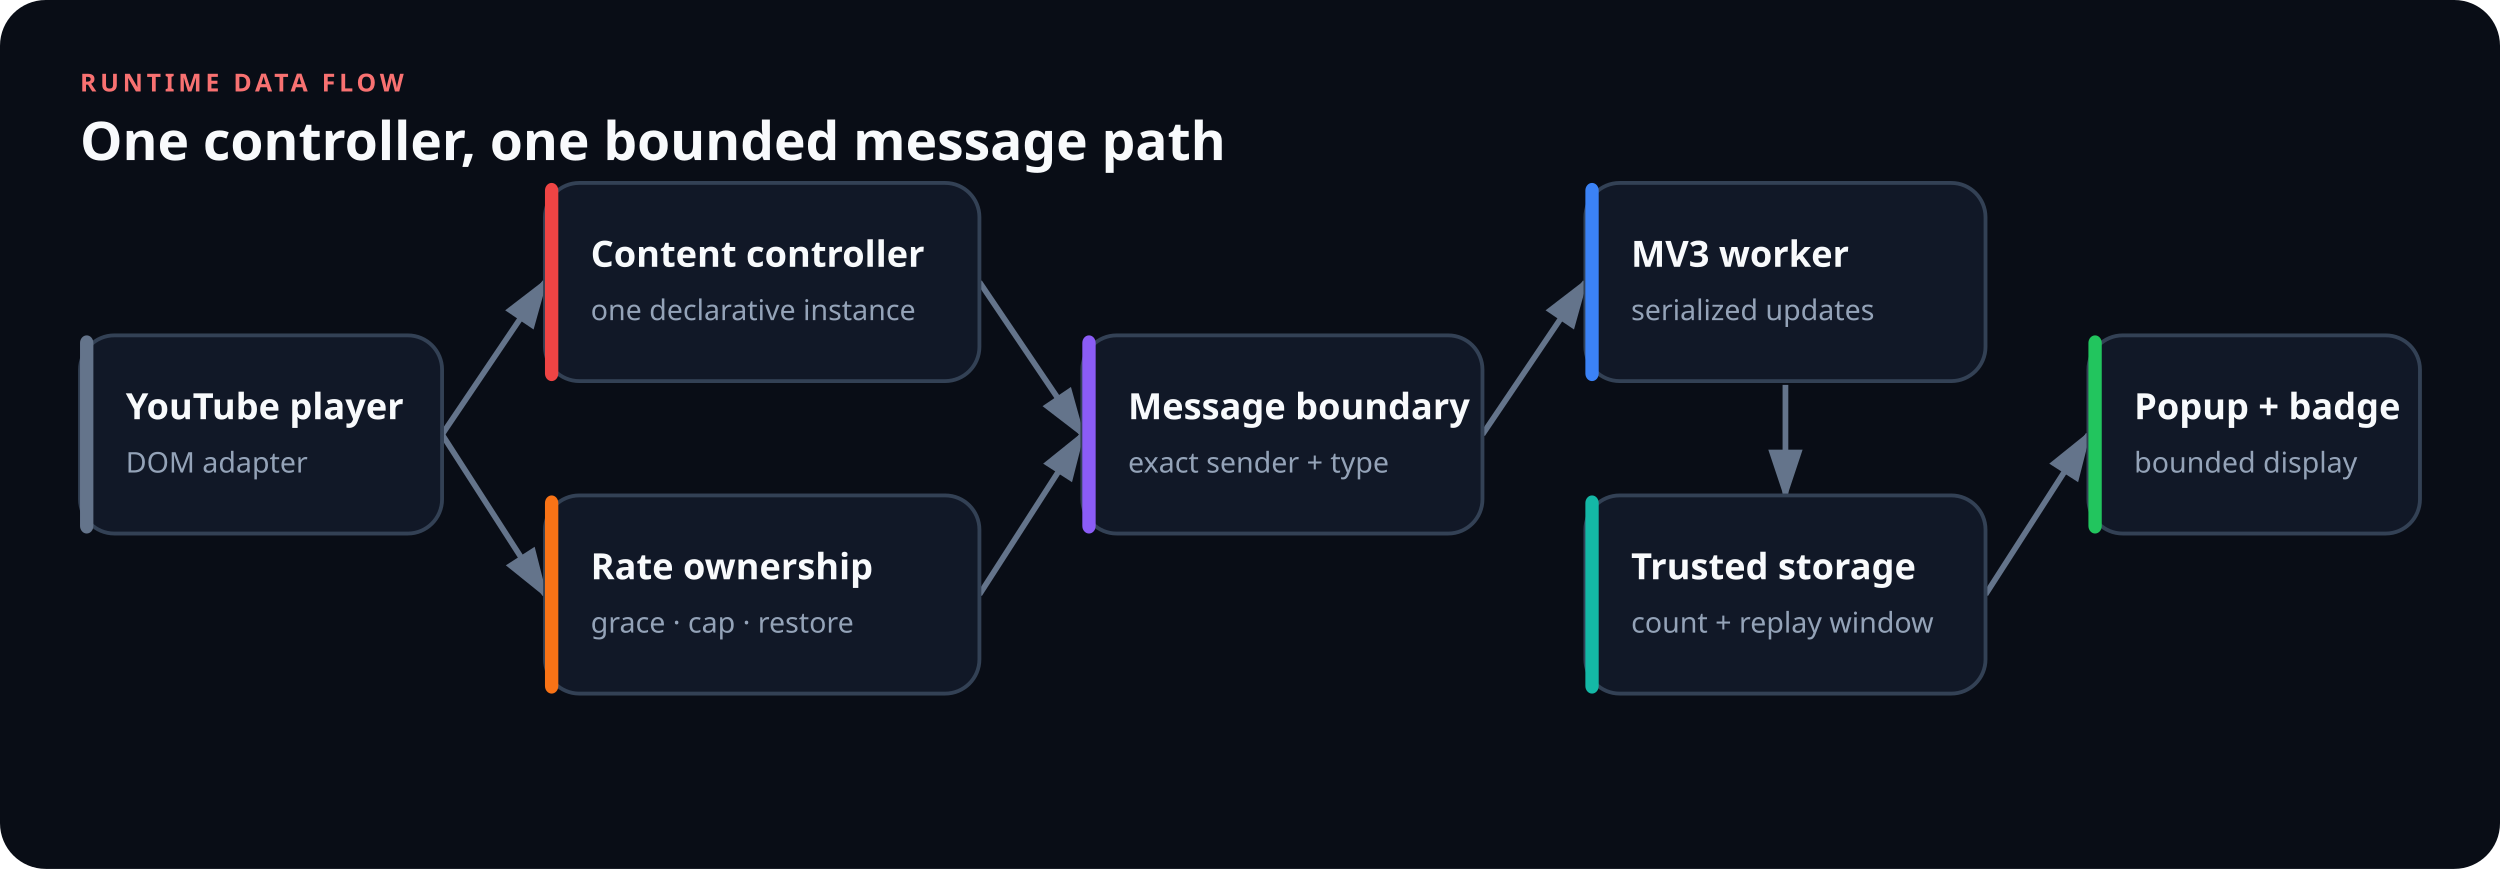
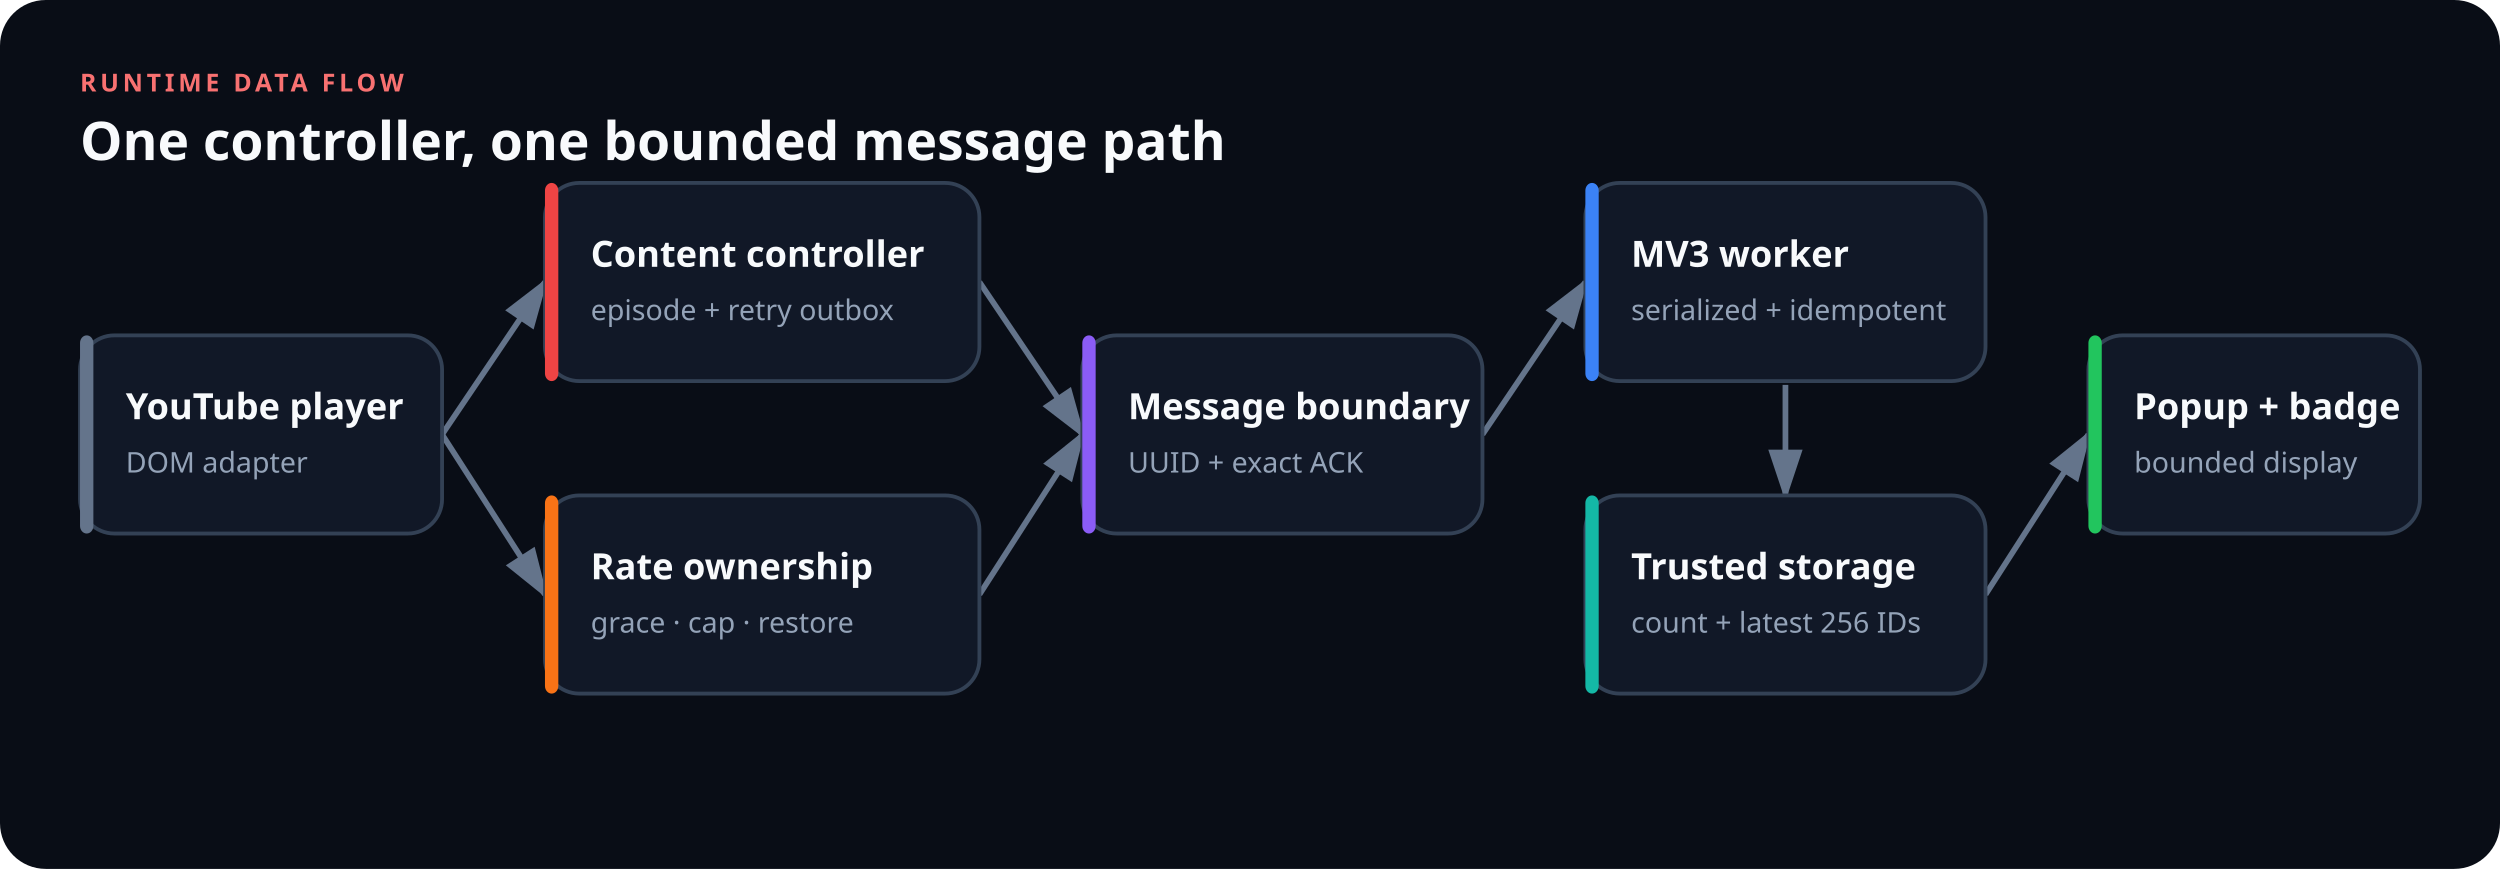
<svg xmlns="http://www.w3.org/2000/svg" width="1312" height="456" viewBox="0 0 1312 456" role="img" aria-labelledby="title description">
  <defs>
    <marker id="arrow" markerWidth="10" markerHeight="10" refX="8" refY="3" orient="auto" markerUnits="strokeWidth">
      <path d="M0,0 L0,6 L9,3 z" fill="#64748b" />
    </marker>
    <style>
      .title { fill: #f8fafc; font: 700 19px system-ui, sans-serif; }
      .detail { fill: #94a3b8; font: 500 15px system-ui, sans-serif; }
      .eyebrow { fill: #f87171; font: 700 13px system-ui, sans-serif; letter-spacing: 2px; }
      .heading { fill: #f8fafc; font: 750 28px system-ui, sans-serif; }
      .arrow { fill: none; stroke: #64748b; stroke-width: 3; marker-end: url(#arrow); }
    </style>
  </defs>
  <rect width="1312" height="456" rx="24" fill="#090d16" />
  <text x="42" y="48" class="eyebrow">RUNTIME DATA FLOW</text>
  <text x="42" y="84" class="heading">One controller, one bounded message path</text>
  <path d="M 232 228 L 286 148" class="arrow" />
  <path d="M 232 228 L 286 312" class="arrow" />
  <path d="M 514 148 L 568 228" class="arrow" />
  <path d="M 514 312 L 568 228" class="arrow" />
  <path d="M 778 228 L 832 148" class="arrow" />
  <path d="M 937 202 L 937 260" class="arrow" />
  <path d="M 1042 312 L 1096 228" class="arrow" />
  <g>
    <rect x="42" y="176" width="190" height="104" rx="18" fill="#111827" stroke="#334155" stroke-width="2" />
    <rect x="42" y="176" width="7" height="104" rx="4" fill="#64748b" />
    <text x="66" y="220" class="title">YouTube player</text>
    <text x="66" y="248" class="detail">DOM adapter</text>
  </g>
  <g>
    <rect x="286" y="96" width="228" height="104" rx="18" fill="#111827" stroke="#334155" stroke-width="2" />
    <rect x="286" y="96" width="7" height="104" rx="4" fill="#ef4444" />
    <text x="310" y="140" class="title">Content controller</text>
-     <text x="310" y="168" class="detail">one declarative instance</text>
+     <text x="310" y="168" class="detail">episode + retry outbox</text>
  </g>
  <g>
    <rect x="286" y="260" width="228" height="104" rx="18" fill="#111827" stroke="#334155" stroke-width="2" />
    <rect x="286" y="260" width="7" height="104" rx="4" fill="#f97316" />
    <text x="310" y="304" class="title">Rate ownership</text>
    <text x="310" y="332" class="detail">grace · cap · restore</text>
  </g>
  <g>
    <rect x="568" y="176" width="210" height="104" rx="18" fill="#111827" stroke="#334155" stroke-width="2" />
    <rect x="568" y="176" width="7" height="104" rx="4" fill="#8b5cf6" />
    <text x="592" y="220" class="title">Message boundary</text>
-     <text x="592" y="248" class="detail">exact sender + type</text>
+     <text x="592" y="248" class="detail">UUID + exact ACK</text>
  </g>
  <g>
    <rect x="832" y="96" width="210" height="104" rx="18" fill="#111827" stroke="#334155" stroke-width="2" />
    <rect x="832" y="96" width="7" height="104" rx="4" fill="#3b82f6" />
    <text x="856" y="140" class="title">MV3 worker</text>
-     <text x="856" y="168" class="detail">serialized updates</text>
+     <text x="856" y="168" class="detail">serialized + idempotent</text>
  </g>
  <g>
    <rect x="832" y="260" width="210" height="104" rx="18" fill="#111827" stroke="#334155" stroke-width="2" />
    <rect x="832" y="260" width="7" height="104" rx="4" fill="#14b8a6" />
    <text x="856" y="304" class="title">Trusted storage</text>
-     <text x="856" y="332" class="detail">count + replay window</text>
+     <text x="856" y="332" class="detail">count + latest 256 IDs</text>
  </g>
  <g>
    <rect x="1096" y="176" width="174" height="104" rx="18" fill="#111827" stroke="#334155" stroke-width="2" />
    <rect x="1096" y="176" width="7" height="104" rx="4" fill="#22c55e" />
    <text x="1120" y="220" class="title">Popup + badge</text>
    <text x="1120" y="248" class="detail">bounded display</text>
  </g>
</svg>
